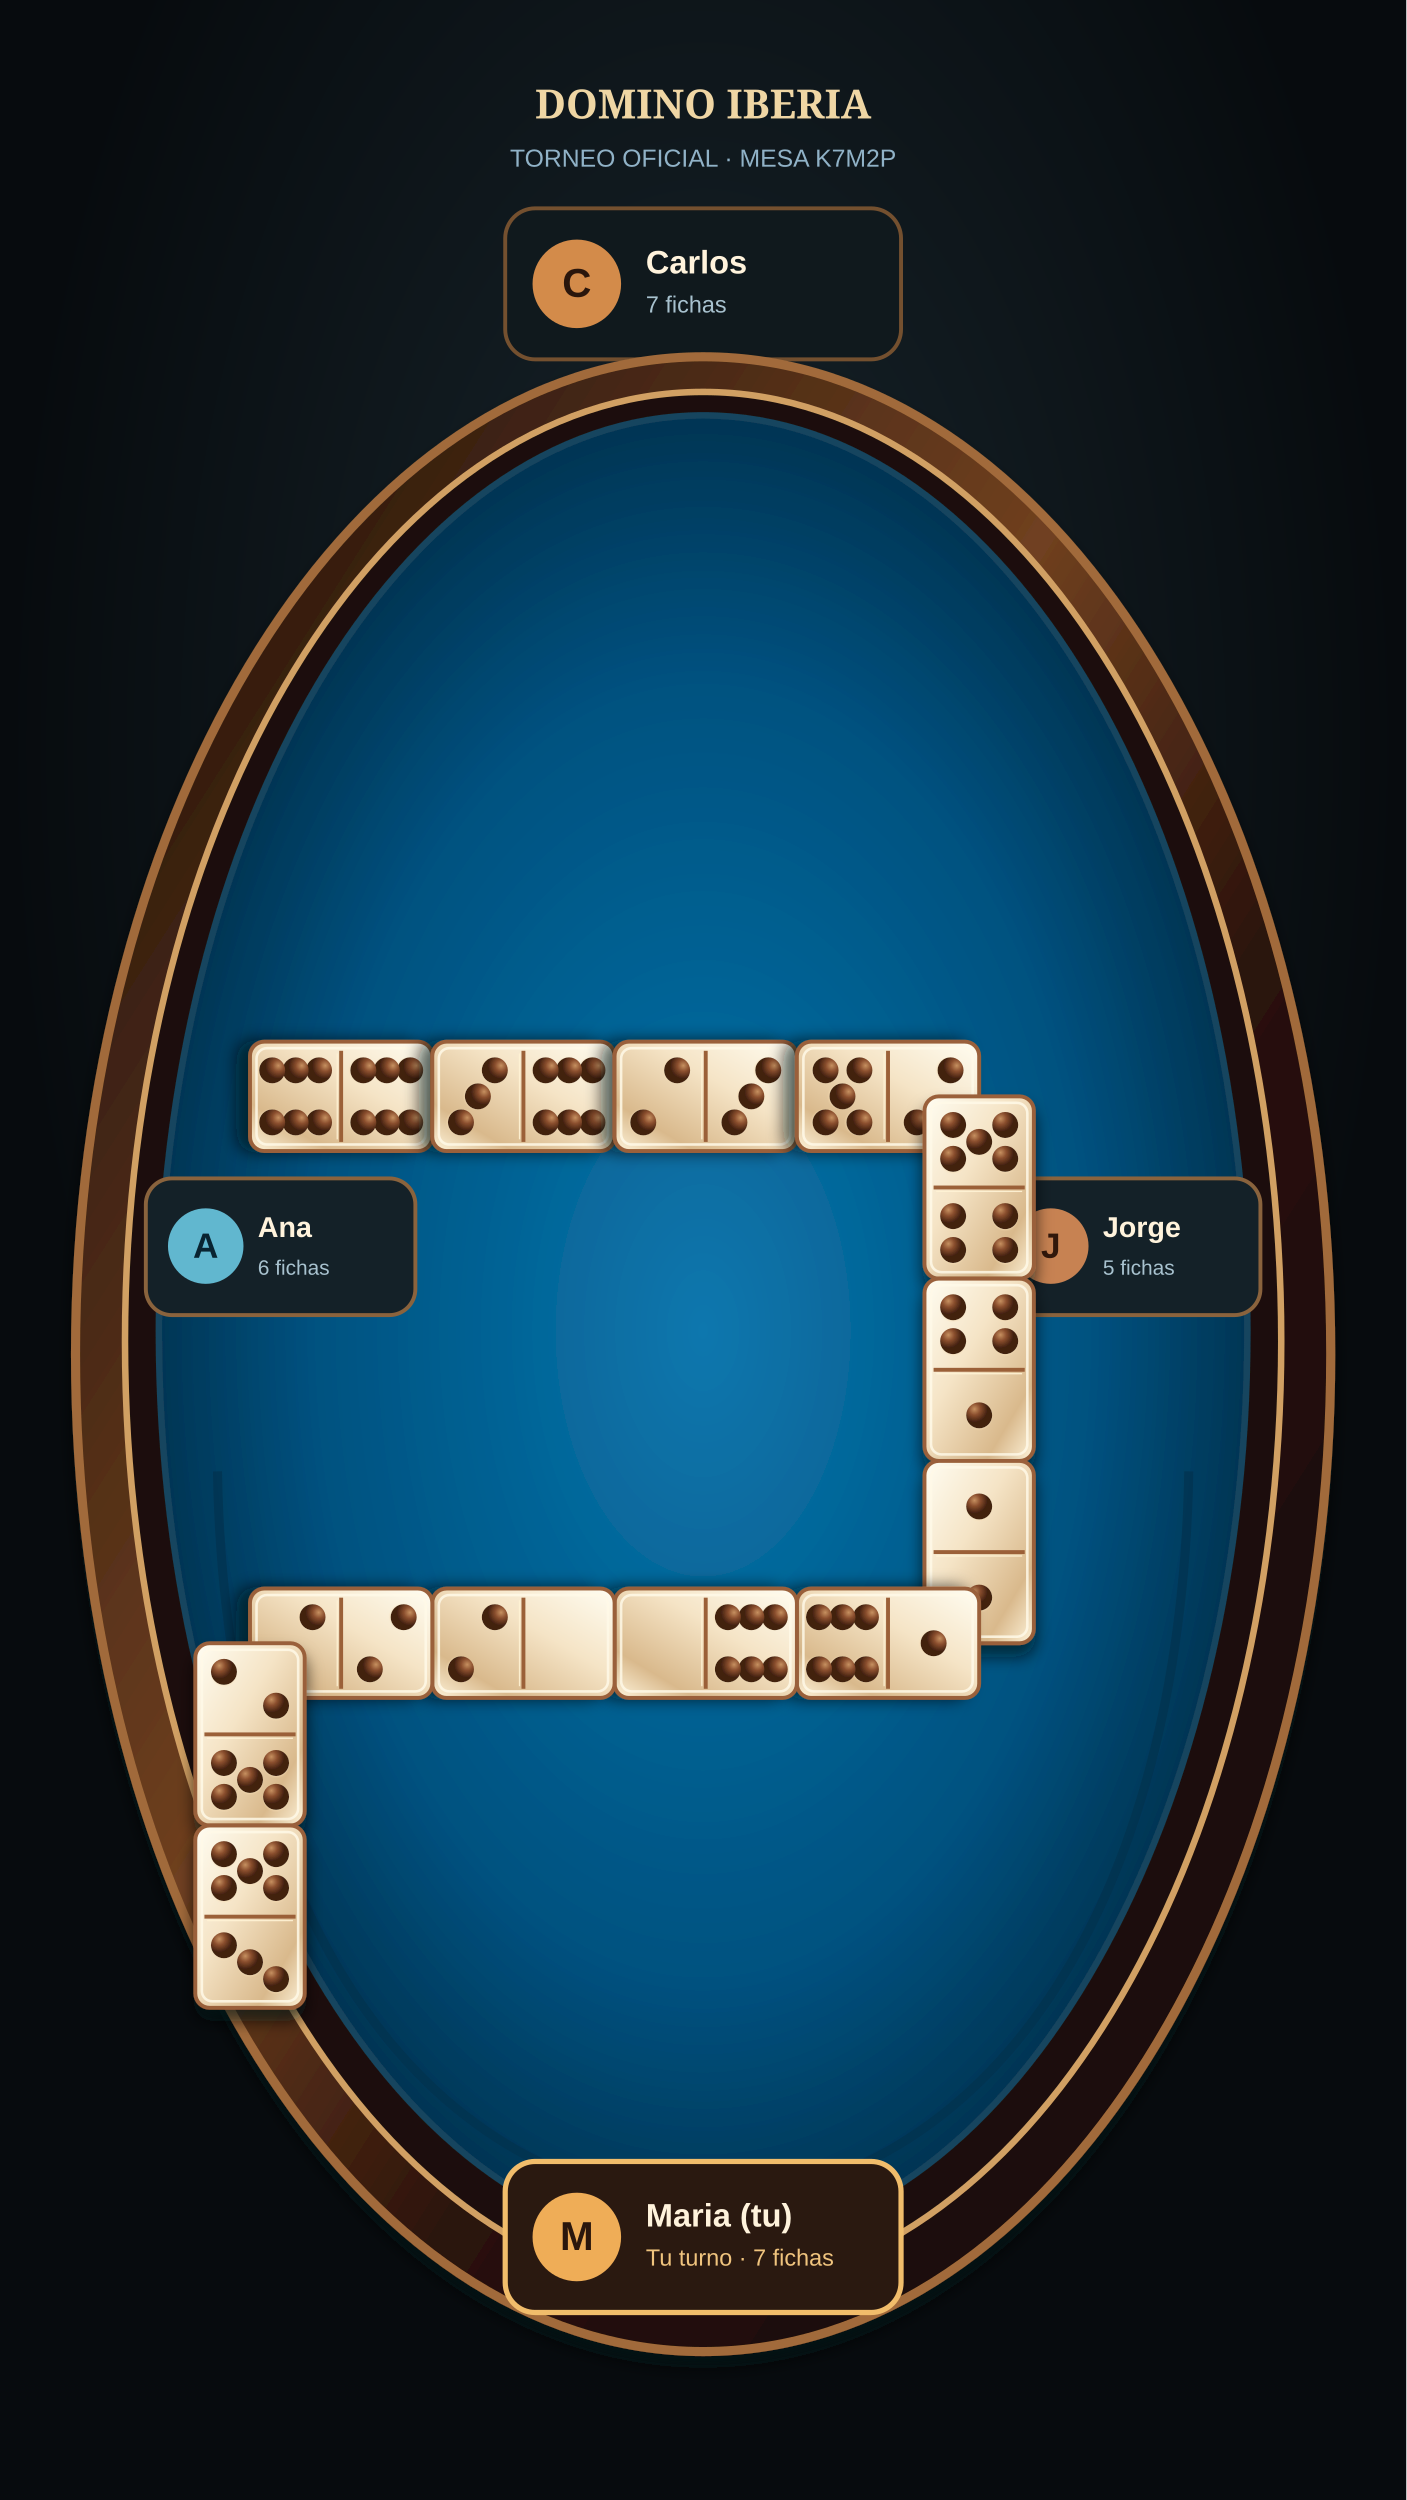
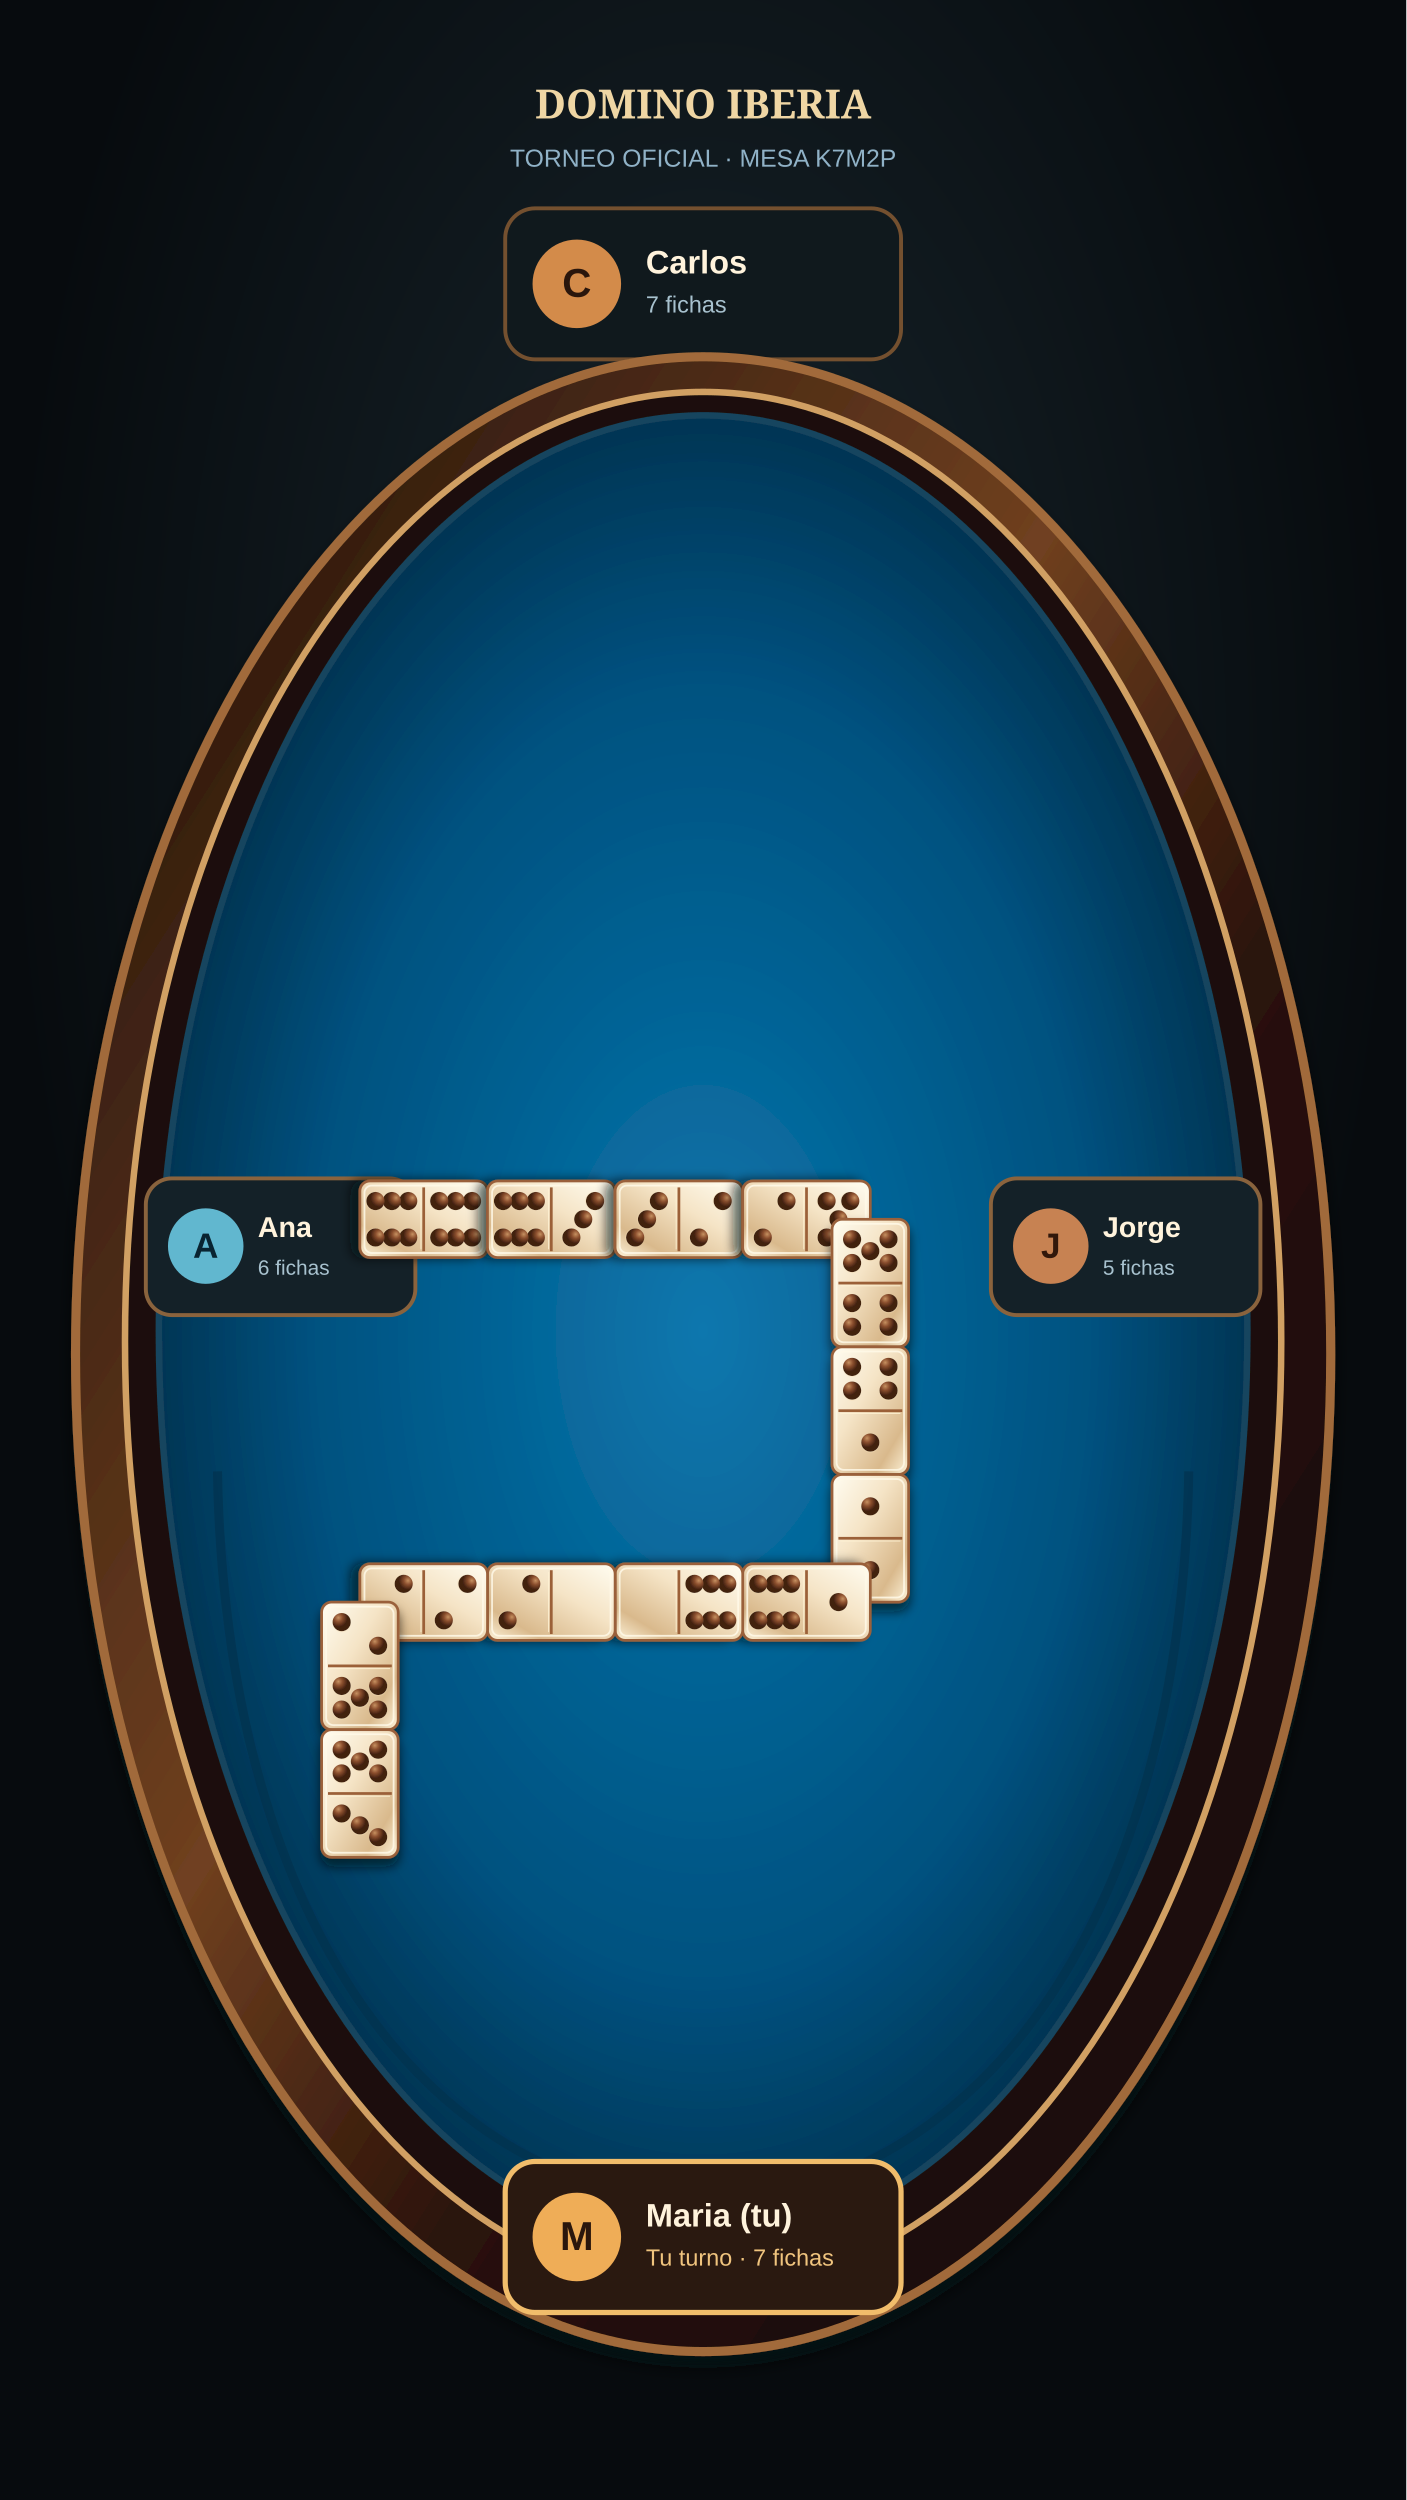
<svg xmlns="http://www.w3.org/2000/svg" width="1080" height="1920" viewBox="0 0 1080 1920" role="img" aria-labelledby="title desc">
  <defs>
    <radialGradient id="fondo" cx="50%" cy="30%">
      <stop stop-color="#18252c" />
      <stop offset="1" stop-color="#070b0e" />
    </radialGradient>
    <linearGradient id="madera" x1="0" y1="0" x2="1" y2="1">
      <stop stop-color="#180c07" />
      <stop offset=".43" stop-color="#704020" />
      <stop offset=".62" stop-color="#2a1209" />
      <stop offset="1" stop-color="#0f0705" />
    </linearGradient>
    <radialGradient id="paño">
      <stop stop-color="#0877ae" />
      <stop offset=".72" stop-color="#04517f" />
      <stop offset="1" stop-color="#023554" />
    </radialGradient>
    <linearGradient id="marfil" x1="0" y1="0" x2="1" y2="1">
      <stop stop-color="#fffdf2" />
      <stop offset=".4" stop-color="#f5e4c6" />
      <stop offset=".78" stop-color="#d9b98c" />
      <stop offset="1" stop-color="#fff5dc" />
    </linearGradient>
    <radialGradient id="punto" cx="32%" cy="26%">
      <stop stop-color="#c69060" />
      <stop offset=".45" stop-color="#8b4f2e" />
      <stop offset="1" stop-color="#422010" />
    </radialGradient>
    <filter id="sombra" x="-30%" y="-30%" width="160%" height="170%">
      <feDropShadow dx="0" dy="9" stdDeviation="6" flood-color="#071015" flood-opacity=".65" />
    </filter>
    <filter id="hendidura">
      <feDropShadow dx="0" dy="1" stdDeviation=".6" flood-color="#f9dcb5" flood-opacity=".45" />
    </filter>
    <g id="p">
      <circle r="10" fill="url(#punto)" filter="url(#hendidura)" />
    </g>
    <g id="uno">
      <use href="#p" />
    </g>
    <g id="dos">
      <use href="#p" x="-20" y="-13" />
      <use href="#p" x="20" y="13" />
    </g>
    <g id="tres">
      <use href="#p" x="-20" y="-13" />
      <use href="#p" />
      <use href="#p" x="20" y="13" />
    </g>
    <g id="cuatro">
      <use href="#p" x="-20" y="-13" />
      <use href="#p" x="20" y="-13" />
      <use href="#p" x="-20" y="13" />
      <use href="#p" x="20" y="13" />
    </g>
    <g id="cinco">
      <use href="#p" x="-20" y="-13" />
      <use href="#p" x="20" y="-13" />
      <use href="#p" />
      <use href="#p" x="-20" y="13" />
      <use href="#p" x="20" y="13" />
    </g>
    <g id="seis">
      <use href="#p" x="-20" y="-18" />
      <use href="#p" x="20" y="-18" />
      <use href="#p" x="-20" />
      <use href="#p" x="20" />
      <use href="#p" x="-20" y="18" />
      <use href="#p" x="20" y="18" />
    </g>
    <g id="ficha" filter="url(#sombra)">
      <rect x="-42" y="-70" width="84" height="140" rx="11" fill="url(#marfil)" stroke="#9a613a" stroke-width="3" />
      <rect x="-37" y="-65" width="74" height="130" rx="8" fill="none" stroke="#fff9e8" stroke-opacity=".85" stroke-width="2" />
      <path d="M-35 0H35" stroke="#9b6039" stroke-width="3" />
      <path d="M-33 3H33" stroke="#fff3d5" stroke-opacity=".9" />
    </g>
  </defs>
  <rect width="1080" height="1920" fill="url(#fondo)" />
  <text x="540" y="91" text-anchor="middle" fill="#efd6a4" font-family="Georgia, serif" font-size="31" font-weight="700">DOMINO IBERIA</text>
  <text x="540" y="128" text-anchor="middle" fill="#90b2c7" font-family="Arial, sans-serif" font-size="19">TORNEO OFICIAL · MESA K7M2P</text>
  <g transform="translate(388 160)">
    <rect width="304" height="116" rx="23" fill="#10191d" stroke="#74502f" stroke-width="3" />
    <circle cx="55" cy="58" r="34" fill="#d38b4a" />
    <text x="55" y="68" text-anchor="middle" fill="#2a160c" font-family="Arial" font-size="31" font-weight="700">C</text>
    <text x="108" y="50" fill="#fff3dc" font-family="Arial" font-size="25" font-weight="700">Carlos</text>
    <text x="108" y="80" fill="#a8c2cf" font-family="Arial" font-size="18">7 fichas</text>
  </g>
  <g filter="url(#sombra)">
    <ellipse cx="540" cy="1040" rx="482" ry="766" fill="url(#madera)" stroke="#a16b3a" stroke-width="7" />
    <ellipse cx="540" cy="1030" rx="444" ry="729" fill="#1b100b" stroke="#d1a064" stroke-width="5" />
    <ellipse cx="540" cy="1022" rx="418" ry="703" fill="url(#paño)" stroke="#18445e" stroke-width="5" />
  </g>
  <path d="M167 1130C173 1465 320 1682 540 1692C760 1682 907 1465 913 1130" fill="none" stroke="#02314d" stroke-width="7" opacity=".65" />
  <g transform="translate(112 905)">
    <rect width="207" height="105" rx="20" fill="#142128" stroke="#8a633d" stroke-width="3" />
    <circle cx="46" cy="52" r="29" fill="#61b7cf" />
    <text x="46" y="61" text-anchor="middle" fill="#092431" font-family="Arial" font-size="27" font-weight="700">A</text>
    <text x="86" y="45" fill="#fff3dc" font-family="Arial" font-size="22" font-weight="700">Ana</text>
    <text x="86" y="74" fill="#a8c2cf" font-family="Arial" font-size="16">6 fichas</text>
  </g>
  <g transform="translate(761 905)">
    <rect width="207" height="105" rx="20" fill="#142128" stroke="#8a633d" stroke-width="3" />
    <circle cx="46" cy="52" r="29" fill="#c78252" />
    <text x="46" y="61" text-anchor="middle" fill="#32180b" font-family="Arial" font-size="27" font-weight="700">J</text>
    <text x="86" y="45" fill="#fff3dc" font-family="Arial" font-size="22" font-weight="700">Jorge</text>
    <text x="86" y="74" fill="#a8c2cf" font-family="Arial" font-size="16">5 fichas</text>
  </g>
  <g transform="translate(388 1660)">
    <rect width="304" height="116" rx="23" fill="#2a1910" stroke="#f1bd6b" stroke-width="4" />
    <circle cx="55" cy="58" r="34" fill="#efad57" />
    <text x="55" y="68" text-anchor="middle" fill="#2a160c" font-family="Arial" font-size="31" font-weight="700">M</text>
    <text x="108" y="50" fill="#fff3dc" font-family="Arial" font-size="25" font-weight="700">Maria (tu)</text>
    <text x="108" y="80" fill="#f0c47e" font-family="Arial" font-size="18">Tu turno · 7 fichas</text>
  </g>
-   <g transform="translate(262 842) rotate(90)">
-     <use href="#ficha" />
-     <use href="#seis" transform="translate(0 -35)" />
-     <use href="#seis" transform="translate(0 35)" />
-   </g>
-   <g transform="translate(402 842) rotate(90)">
-     <use href="#ficha" />
-     <use href="#seis" transform="translate(0 -35)" />
-     <use href="#tres" transform="translate(0 35)" />
-   </g>
-   <g transform="translate(542 842) rotate(90)">
-     <use href="#ficha" />
-     <use href="#tres" transform="translate(0 -35)" />
-     <use href="#dos" transform="translate(0 35)" />
-   </g>
-   <g transform="translate(682 842) rotate(90)">
-     <use href="#ficha" />
-     <use href="#dos" transform="translate(0 -35)" />
-     <use href="#cinco" transform="translate(0 35)" />
-   </g>
-   <g transform="translate(752 912)">
-     <use href="#ficha" />
-     <use href="#cinco" transform="translate(0 -35)" />
-     <use href="#cuatro" transform="translate(0 35)" />
-   </g>
-   <g transform="translate(752 1052)">
-     <use href="#ficha" />
-     <use href="#cuatro" transform="translate(0 -35)" />
-     <use href="#uno" transform="translate(0 35)" />
-   </g>
-   <g transform="translate(752 1192)">
-     <use href="#ficha" />
-     <use href="#uno" transform="translate(0 -35)" />
-     <use href="#uno" transform="translate(0 35)" />
-   </g>
-   <g transform="translate(682 1262) rotate(90)">
-     <use href="#ficha" />
-     <use href="#uno" transform="translate(0 -35)" />
-     <use href="#seis" transform="translate(0 35)" />
-   </g>
-   <g transform="translate(542 1262) rotate(90)">
-     <use href="#ficha" />
-     <use href="#seis" transform="translate(0 -35)" />
-   </g>
-   <g transform="translate(402 1262) rotate(90)">
-     <use href="#ficha" />
-     <use href="#dos" transform="translate(0 35)" />
-   </g>
-   <g transform="translate(262 1262) rotate(90)">
-     <use href="#ficha" />
-     <use href="#dos" transform="translate(0 -35)" />
-     <use href="#dos" transform="translate(0 35)" />
-   </g>
-   <g transform="translate(192 1332)">
-     <use href="#ficha" />
-     <use href="#dos" transform="translate(0 -35)" />
-     <use href="#cinco" transform="translate(0 35)" />
-   </g>
-   <g transform="translate(192 1472)">
-     <use href="#ficha" />
-     <use href="#cinco" transform="translate(0 -35)" />
-     <use href="#tres" transform="translate(0 35)" />
+   <g transform="translate(142 347) scale(.7)">
+     <g transform="translate(262 842) rotate(90)">
+       <use href="#ficha" />
+       <use href="#seis" transform="translate(0 -35)" />
+       <use href="#seis" transform="translate(0 35)" />
+     </g>
+     <g transform="translate(402 842) rotate(90)">
+       <use href="#ficha" />
+       <use href="#tres" transform="translate(0 -35)" />
+       <use href="#seis" transform="translate(0 35)" />
+     </g>
+     <g transform="translate(542 842) rotate(90)">
+       <use href="#ficha" />
+       <use href="#dos" transform="translate(0 -35)" />
+       <use href="#tres" transform="translate(0 35)" />
+     </g>
+     <g transform="translate(682 842) rotate(90)">
+       <use href="#ficha" />
+       <use href="#cinco" transform="translate(0 -35)" />
+       <use href="#dos" transform="translate(0 35)" />
+     </g>
+     <g transform="translate(752 912)">
+       <use href="#ficha" />
+       <use href="#cinco" transform="translate(0 -35)" />
+       <use href="#cuatro" transform="translate(0 35)" />
+     </g>
+     <g transform="translate(752 1052)">
+       <use href="#ficha" />
+       <use href="#cuatro" transform="translate(0 -35)" />
+       <use href="#uno" transform="translate(0 35)" />
+     </g>
+     <g transform="translate(752 1192)">
+       <use href="#ficha" />
+       <use href="#uno" transform="translate(0 -35)" />
+       <use href="#uno" transform="translate(0 35)" />
+     </g>
+     <g transform="translate(682 1262) rotate(90)">
+       <use href="#ficha" />
+       <use href="#uno" transform="translate(0 -35)" />
+       <use href="#seis" transform="translate(0 35)" />
+     </g>
+     <g transform="translate(542 1262) rotate(90)">
+       <use href="#ficha" />
+       <use href="#seis" transform="translate(0 -35)" />
+     </g>
+     <g transform="translate(402 1262) rotate(90)">
+       <use href="#ficha" />
+       <use href="#dos" transform="translate(0 35)" />
+     </g>
+     <g transform="translate(262 1262) rotate(90)">
+       <use href="#ficha" />
+       <use href="#dos" transform="translate(0 -35)" />
+       <use href="#dos" transform="translate(0 35)" />
+     </g>
+     <g transform="translate(192 1332)">
+       <use href="#ficha" />
+       <use href="#dos" transform="translate(0 -35)" />
+       <use href="#cinco" transform="translate(0 35)" />
+     </g>
+     <g transform="translate(192 1472)">
+       <use href="#ficha" />
+       <use href="#cinco" transform="translate(0 -35)" />
+       <use href="#tres" transform="translate(0 35)" />
+     </g>
  </g>
</svg>
